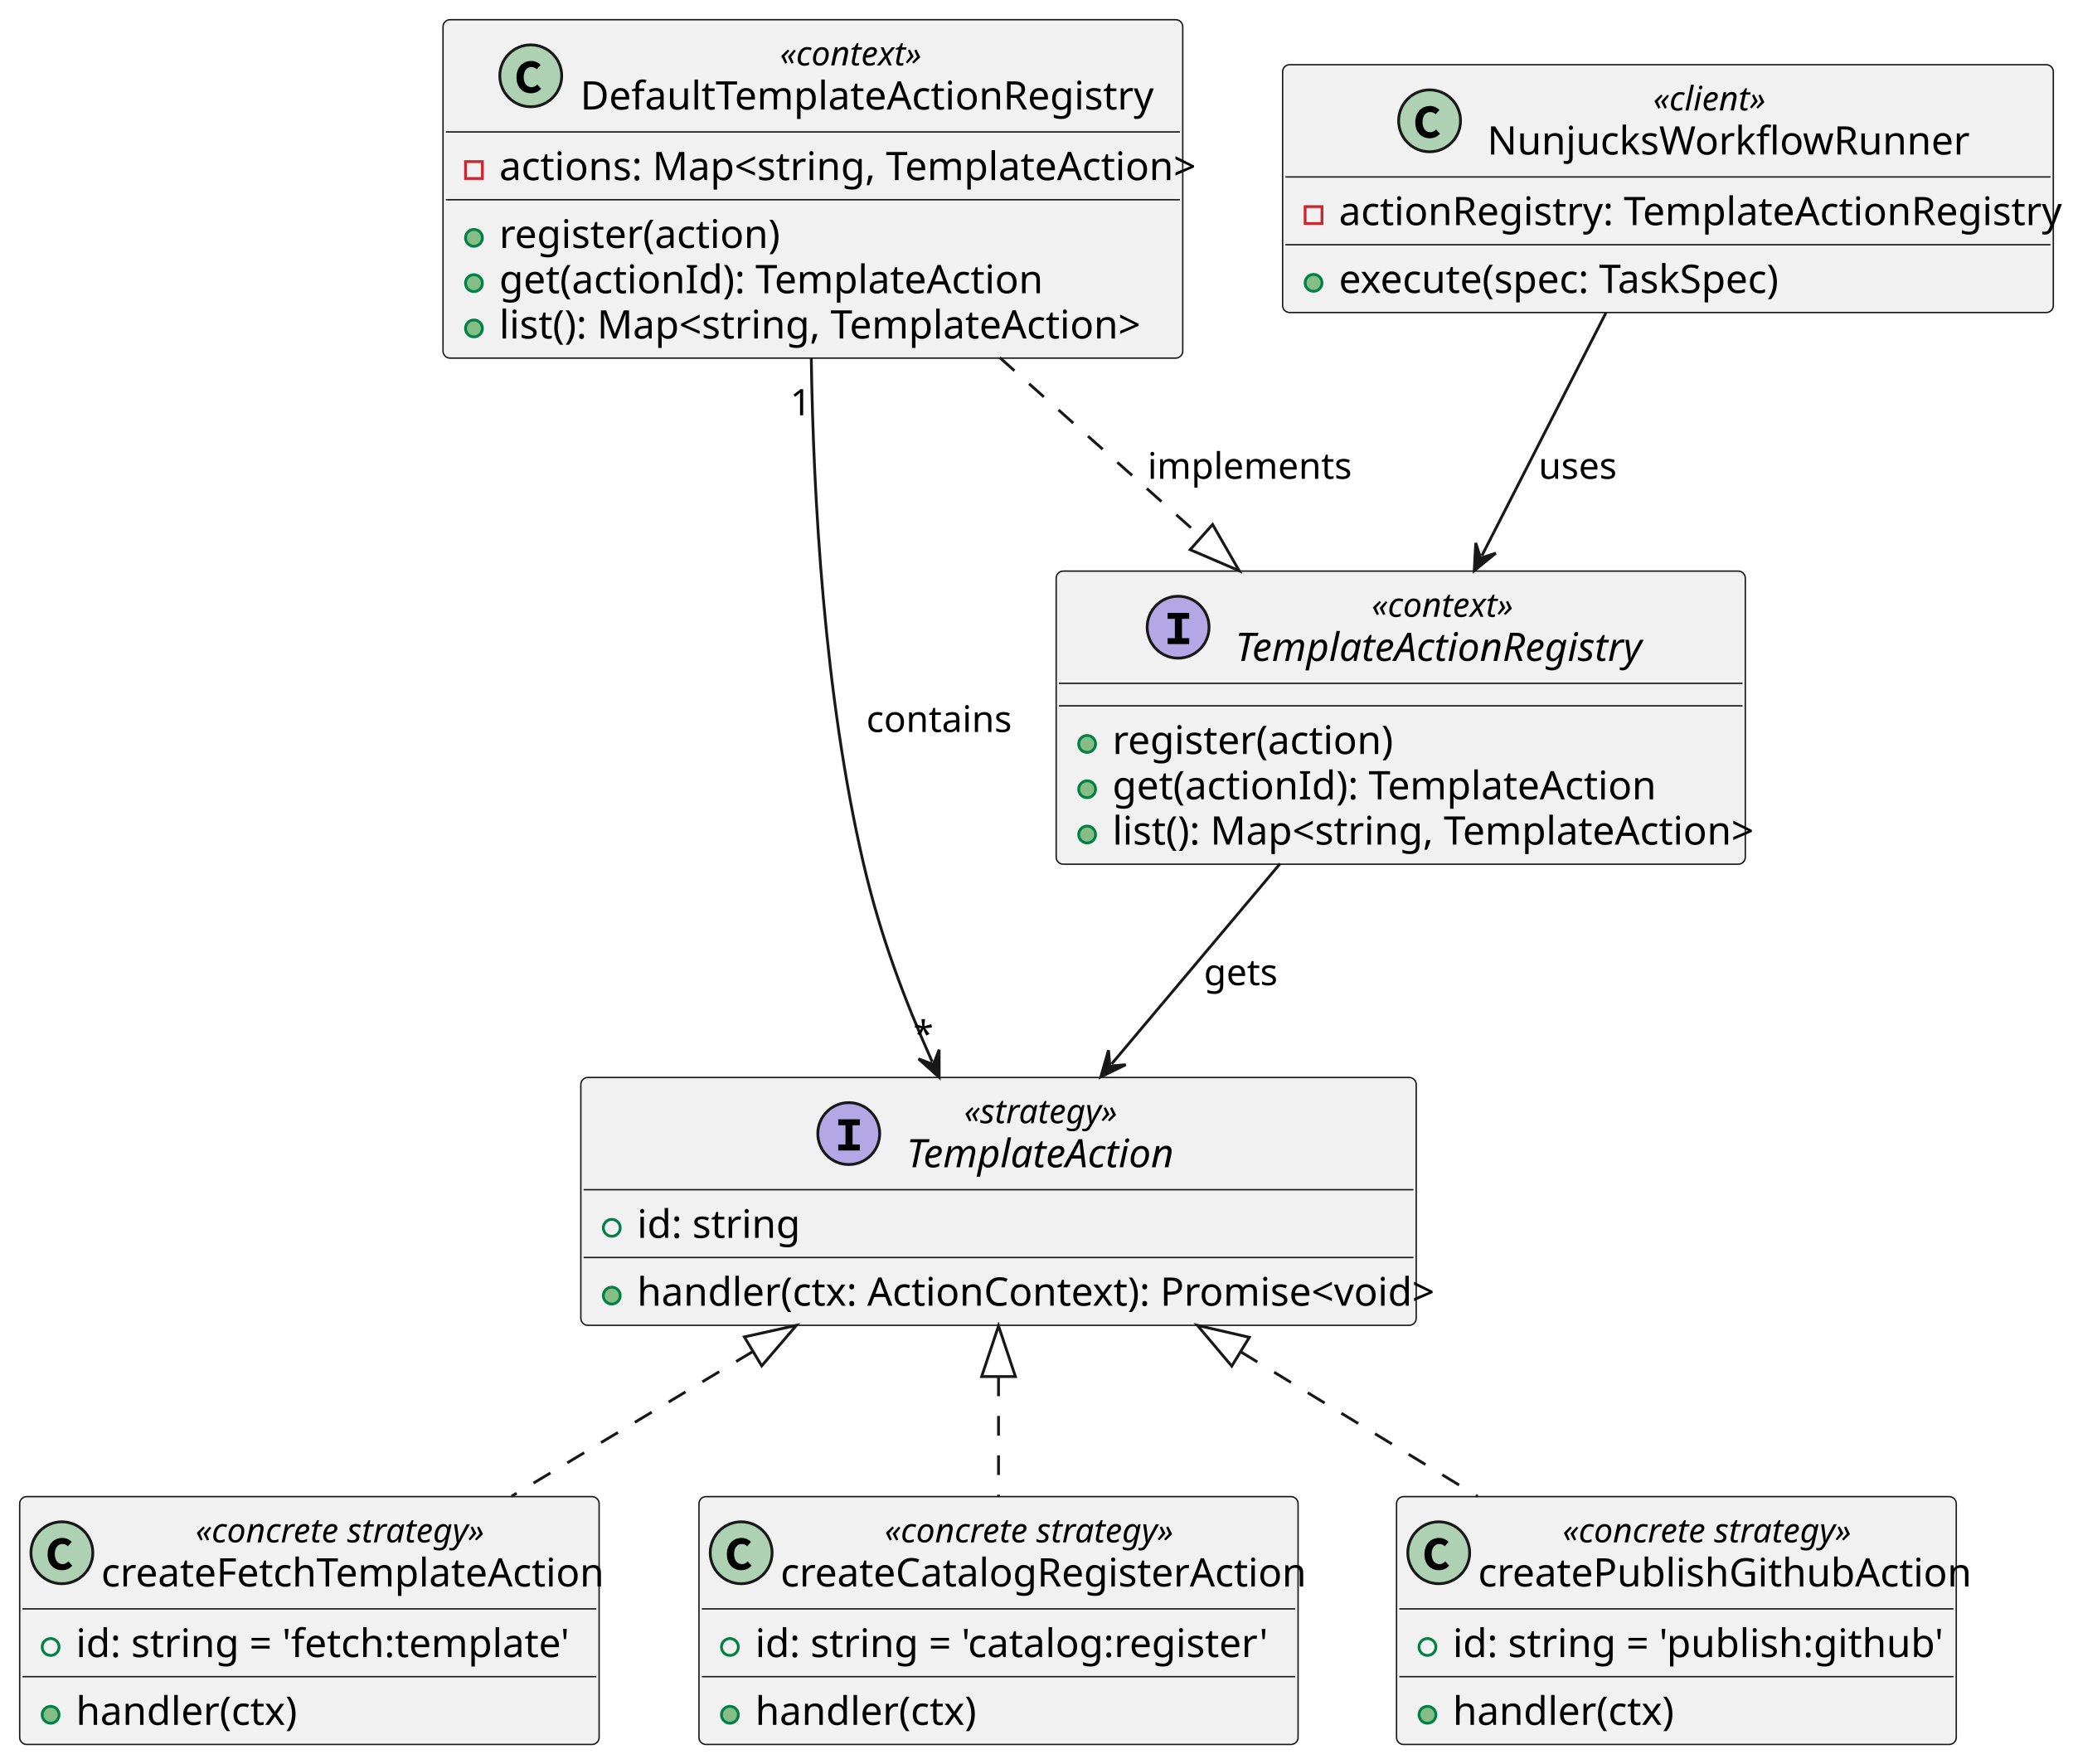
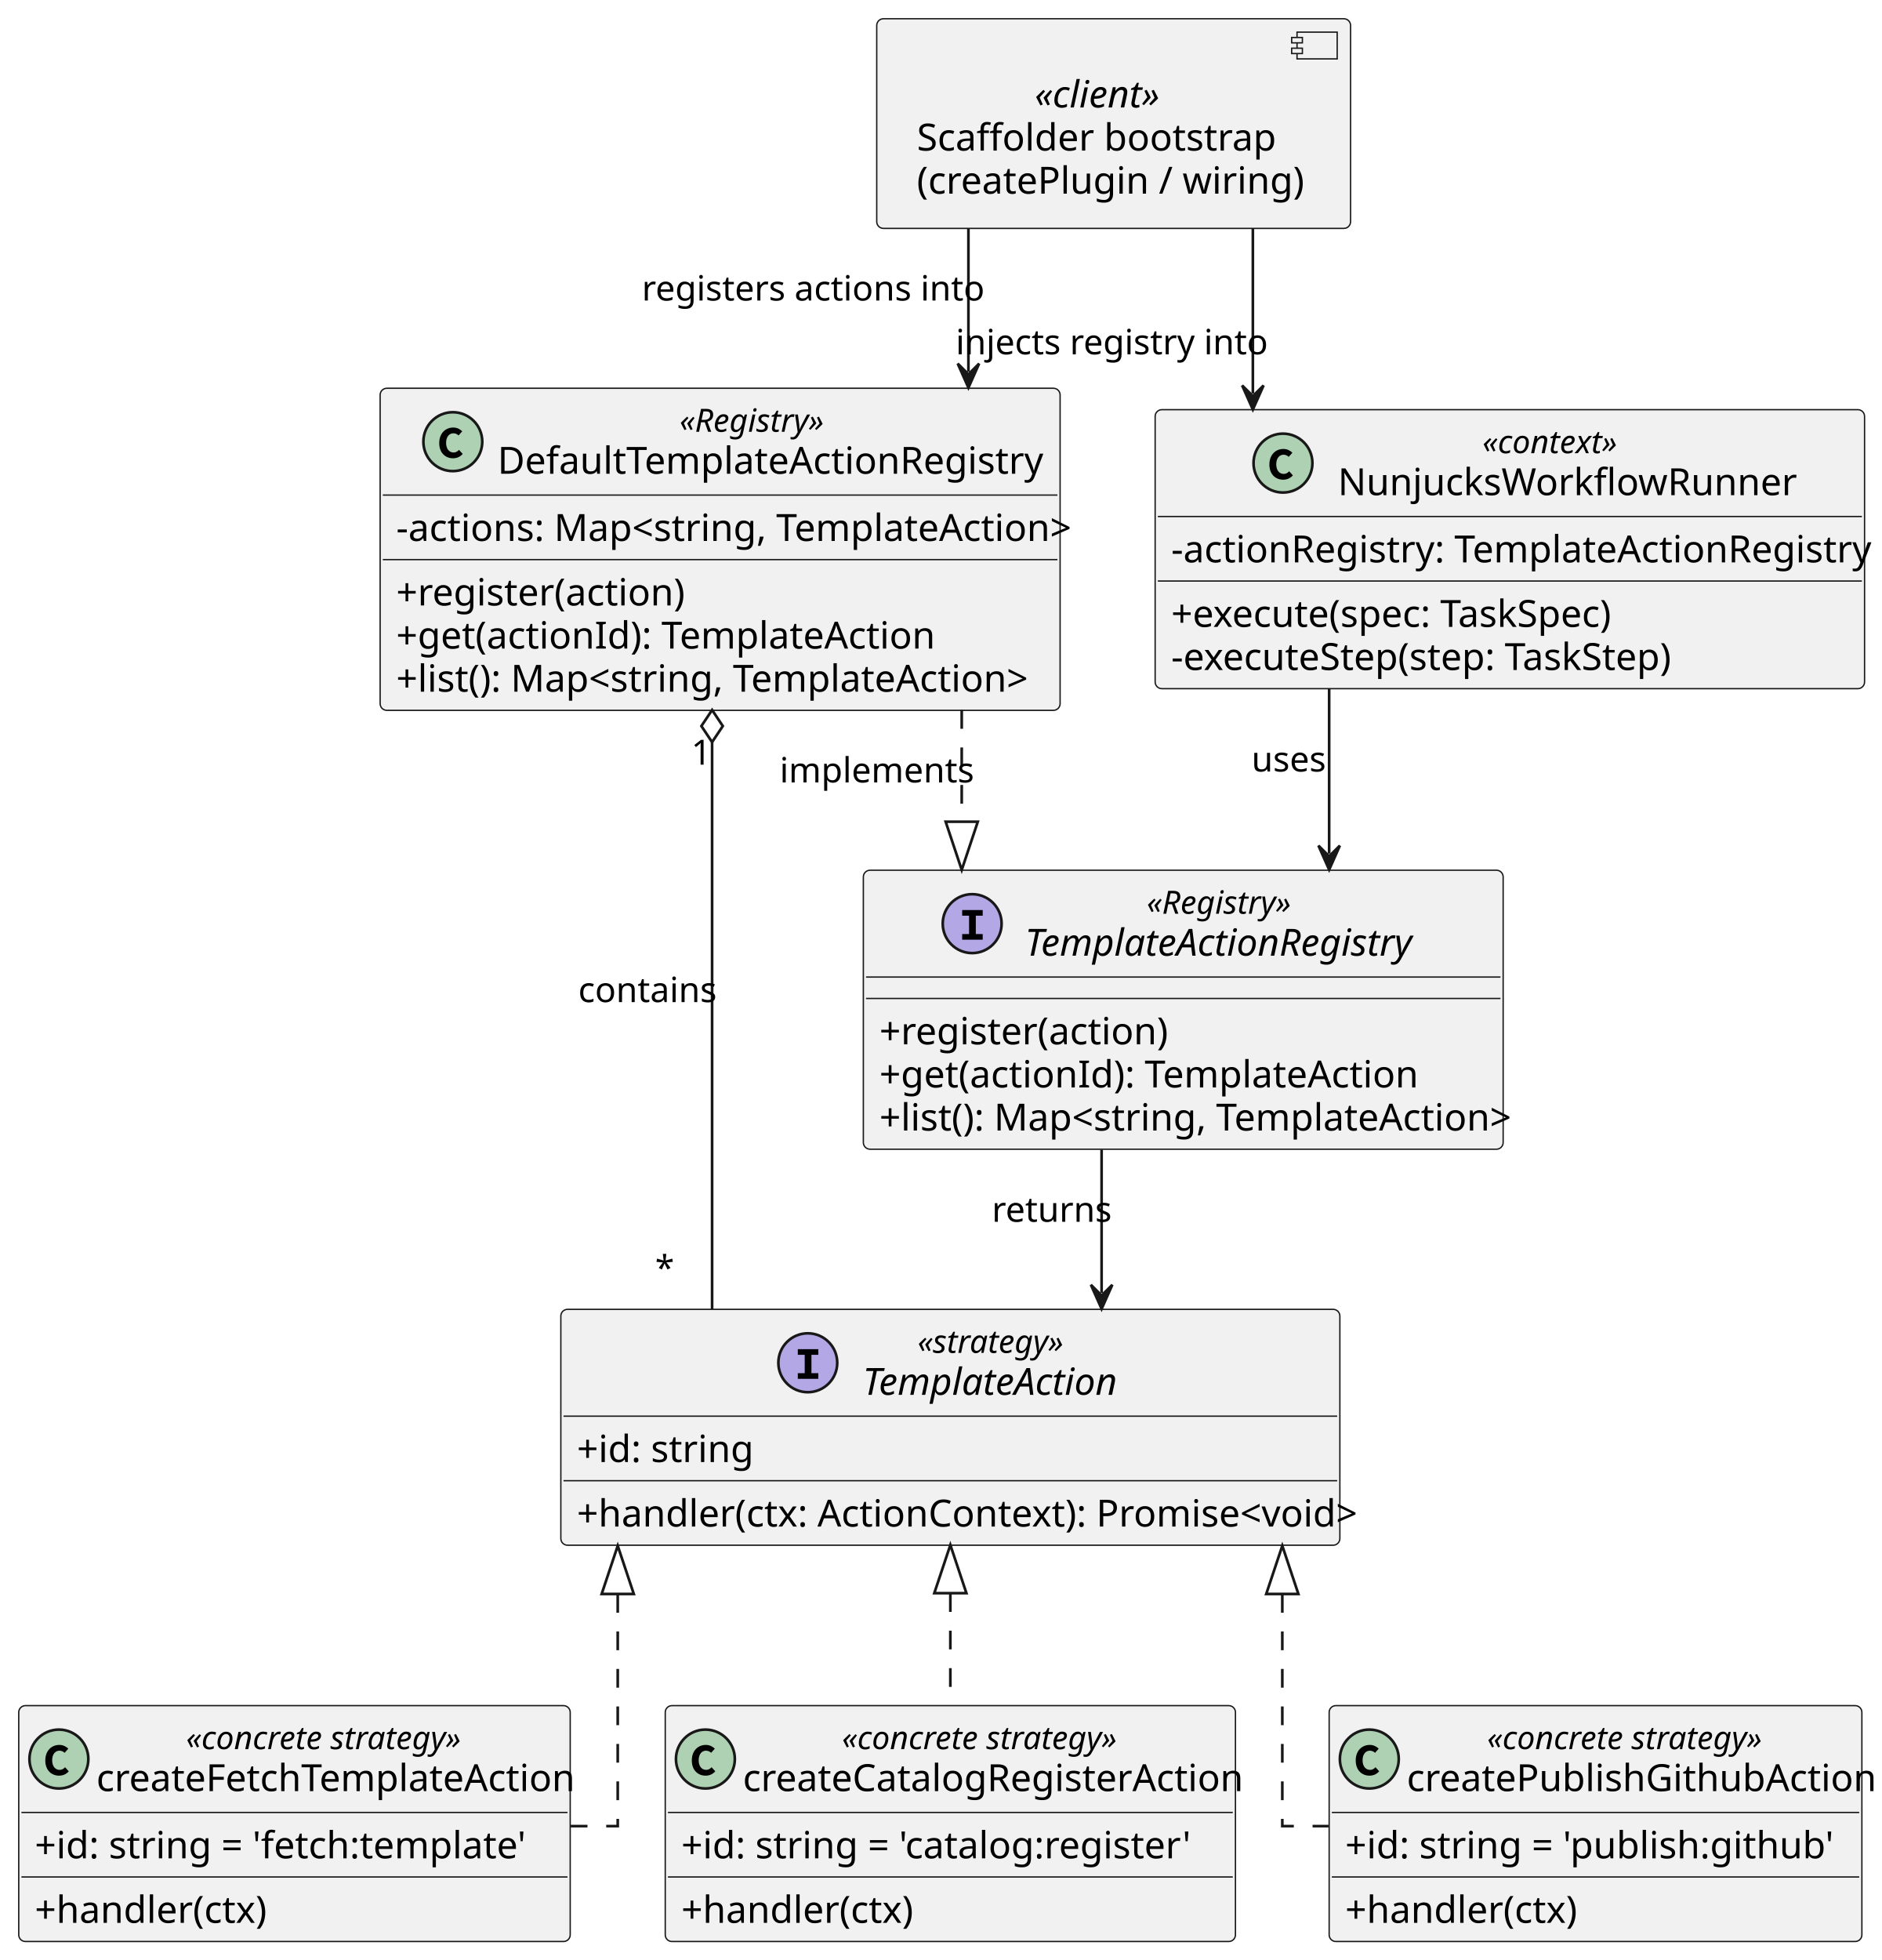
- <svg xmlns="http://www.w3.org/2000/svg" contentStyleType="text/css" height="627px" preserveAspectRatio="none" style="width:737px;height:627px;background:#FFFFFF;" version="1.1" viewBox="0 0 737 627" width="737px" zoomAndPan="magnify">
+ <svg xmlns="http://www.w3.org/2000/svg" contentStyleType="text/css" height="732px" preserveAspectRatio="none" style="width:703px;height:732px;background:#FFFFFF;" version="1.1" viewBox="0 0 703 732" width="703px" zoomAndPan="magnify">
  <defs />
  <g>
    <g id="elem_TemplateAction">
-       <rect codeLine="2" fill="#F1F1F1" height="88.095" id="TemplateAction" rx="2.5" ry="2.5" style="stroke:#181818;stroke-width:0.5;" width="297" x="206.5" y="383" />
-       <ellipse cx="301.75" cy="402.949" fill="#B4A7E5" rx="11" ry="11" style="stroke:#181818;stroke-width:1.0;" />
-       <path d="M298.016,408.949 L305.688,408.949 L305.688,406.839 L303.109,406.839 L303.109,399.98 L305.688,399.98 L305.688,397.871 L298.016,397.871 L298.016,399.98 L300.594,399.98 L300.594,406.839 L298.016,406.839 L298.016,408.949 Z " fill="#000000" />
-       <text fill="#000000" font-family="sans-serif" font-size="12" font-style="italic" lengthAdjust="spacing" textLength="57" x="342.75" y="399.256">«strategy»</text>
-       <text fill="#000000" font-family="sans-serif" font-size="14" font-style="italic" lengthAdjust="spacing" textLength="98" x="322.25" y="414.931">TemplateAction</text>
-       <line style="stroke:#181818;stroke-width:0.5;" x1="207.5" x2="502.5" y1="422.897" y2="422.897" />
-       <ellipse cx="217.5" cy="436.447" fill="none" rx="3" ry="3" style="stroke:#038048;stroke-width:1.0;" />
-       <text fill="#000000" font-family="sans-serif" font-size="14" lengthAdjust="spacing" textLength="54" x="226.5" y="440.029">id: string</text>
-       <line style="stroke:#181818;stroke-width:0.5;" x1="207.5" x2="502.5" y1="446.996" y2="446.996" />
-       <ellipse cx="217.5" cy="460.545" fill="#84BE84" rx="3" ry="3" style="stroke:#038048;stroke-width:1.0;" />
-       <text fill="#000000" font-family="sans-serif" font-size="14" lengthAdjust="spacing" textLength="271" x="226.5" y="464.128">handler(ctx: ActionContext): Promise&lt;void&gt;</text>
+       <rect codeLine="6" fill="#F1F1F1" height="88.095" id="TemplateAction" rx="2.5" ry="2.5" style="stroke:#181818;stroke-width:0.5;" width="291" x="209.5" y="489" />
+       <ellipse cx="301.75" cy="508.949" fill="#B4A7E5" rx="11" ry="11" style="stroke:#181818;stroke-width:1.0;" />
+       <path d="M298.016,514.949 L305.688,514.949 L305.688,512.839 L303.109,512.839 L303.109,505.98 L305.688,505.98 L305.688,503.871 L298.016,503.871 L298.016,505.98 L300.594,505.98 L300.594,512.839 L298.016,512.839 L298.016,514.949 Z " fill="#000000" />
+       <text fill="#000000" font-family="sans-serif" font-size="12" font-style="italic" lengthAdjust="spacing" textLength="57" x="342.75" y="505.256">«strategy»</text>
+       <text fill="#000000" font-family="sans-serif" font-size="14" font-style="italic" lengthAdjust="spacing" textLength="98" x="322.25" y="520.931">TemplateAction</text>
+       <line style="stroke:#181818;stroke-width:0.5;" x1="210.5" x2="499.5" y1="528.898" y2="528.898" />
+       <text fill="#000000" font-family="sans-serif" font-size="14" lengthAdjust="spacing" textLength="62" x="215.5" y="546.029">+id: string</text>
+       <line style="stroke:#181818;stroke-width:0.5;" x1="210.5" x2="499.5" y1="552.996" y2="552.996" />
+       <text fill="#000000" font-family="sans-serif" font-size="14" lengthAdjust="spacing" textLength="279" x="215.5" y="570.128">+handler(ctx: ActionContext): Promise&lt;void&gt;</text>
    </g>
    <g id="elem_createFetchTemplateAction">
-       <rect codeLine="7" fill="#F1F1F1" height="88.095" id="createFetchTemplateAction" rx="2.5" ry="2.5" style="stroke:#181818;stroke-width:0.5;" width="206" x="7" y="532" />
-       <ellipse cx="22" cy="551.949" fill="#ADD1B2" rx="11" ry="11" style="stroke:#181818;stroke-width:1.0;" />
-       <path d="M22.047,558.152 C23.547,558.152 24.781,557.589 25.688,556.527 L24.312,555.011 C23.766,555.605 23.109,555.996 22.312,555.996 C20.641,555.996 19.484,554.668 19.484,552.386 C19.484,550.168 20.641,548.824 22.203,548.824 C23.016,548.824 23.609,549.136 24.141,549.621 L25.516,548.074 C24.766,547.339 23.609,546.668 22.203,546.668 C19.25,546.668 16.922,548.808 16.922,552.48 C16.922,556.199 19.297,558.152 22.047,558.152 Z " fill="#000000" />
-       <text fill="#000000" font-family="sans-serif" font-size="12" font-style="italic" lengthAdjust="spacing" textLength="107" x="69.5" y="548.256">«concrete strategy»</text>
-       <text fill="#000000" font-family="sans-serif" font-size="14" lengthAdjust="spacing" textLength="174" x="36" y="563.931">createFetchTemplateAction</text>
-       <line style="stroke:#181818;stroke-width:0.5;" x1="8" x2="212" y1="571.898" y2="571.898" />
-       <ellipse cx="18" cy="585.447" fill="none" rx="3" ry="3" style="stroke:#038048;stroke-width:1.0;" />
-       <text fill="#000000" font-family="sans-serif" font-size="14" lengthAdjust="spacing" textLength="165" x="27" y="589.029">id: string = 'fetch:template'</text>
-       <line style="stroke:#181818;stroke-width:0.5;" x1="8" x2="212" y1="595.996" y2="595.996" />
-       <ellipse cx="18" cy="609.545" fill="#84BE84" rx="3" ry="3" style="stroke:#038048;stroke-width:1.0;" />
-       <text fill="#000000" font-family="sans-serif" font-size="14" lengthAdjust="spacing" textLength="75" x="27" y="613.128">handler(ctx)</text>
+       <rect codeLine="11" fill="#F1F1F1" height="88.095" id="createFetchTemplateAction" rx="2.5" ry="2.5" style="stroke:#181818;stroke-width:0.5;" width="206" x="7" y="637" />
+       <ellipse cx="22" cy="656.949" fill="#ADD1B2" rx="11" ry="11" style="stroke:#181818;stroke-width:1.0;" />
+       <path d="M22.047,663.152 C23.547,663.152 24.781,662.589 25.688,661.527 L24.312,660.011 C23.766,660.605 23.109,660.996 22.312,660.996 C20.641,660.996 19.484,659.668 19.484,657.386 C19.484,655.168 20.641,653.824 22.203,653.824 C23.016,653.824 23.609,654.136 24.141,654.621 L25.516,653.074 C24.766,652.339 23.609,651.668 22.203,651.668 C19.25,651.668 16.922,653.808 16.922,657.48 C16.922,661.199 19.297,663.152 22.047,663.152 Z " fill="#000000" />
+       <text fill="#000000" font-family="sans-serif" font-size="12" font-style="italic" lengthAdjust="spacing" textLength="107" x="69.5" y="653.256">«concrete strategy»</text>
+       <text fill="#000000" font-family="sans-serif" font-size="14" lengthAdjust="spacing" textLength="174" x="36" y="668.931">createFetchTemplateAction</text>
+       <line style="stroke:#181818;stroke-width:0.5;" x1="8" x2="212" y1="676.898" y2="676.898" />
+       <text fill="#000000" font-family="sans-serif" font-size="14" lengthAdjust="spacing" textLength="173" x="13" y="694.029">+id: string = 'fetch:template'</text>
+       <line style="stroke:#181818;stroke-width:0.5;" x1="8" x2="212" y1="700.996" y2="700.996" />
+       <text fill="#000000" font-family="sans-serif" font-size="14" lengthAdjust="spacing" textLength="83" x="13" y="718.128">+handler(ctx)</text>
    </g>
    <g id="elem_createCatalogRegisterAction">
-       <rect codeLine="12" fill="#F1F1F1" height="88.095" id="createCatalogRegisterAction" rx="2.5" ry="2.5" style="stroke:#181818;stroke-width:0.5;" width="213" x="248.5" y="532" />
-       <ellipse cx="263.5" cy="551.949" fill="#ADD1B2" rx="11" ry="11" style="stroke:#181818;stroke-width:1.0;" />
-       <path d="M263.547,558.152 C265.047,558.152 266.281,557.589 267.188,556.527 L265.812,555.011 C265.266,555.605 264.609,555.996 263.812,555.996 C262.141,555.996 260.984,554.668 260.984,552.386 C260.984,550.168 262.141,548.824 263.703,548.824 C264.516,548.824 265.109,549.136 265.641,549.621 L267.016,548.074 C266.266,547.339 265.109,546.668 263.703,546.668 C260.75,546.668 258.422,548.808 258.422,552.48 C258.422,556.199 260.797,558.152 263.547,558.152 Z " fill="#000000" />
-       <text fill="#000000" font-family="sans-serif" font-size="12" font-style="italic" lengthAdjust="spacing" textLength="107" x="314.5" y="548.256">«concrete strategy»</text>
-       <text fill="#000000" font-family="sans-serif" font-size="14" lengthAdjust="spacing" textLength="181" x="277.5" y="563.931">createCatalogRegisterAction</text>
-       <line style="stroke:#181818;stroke-width:0.5;" x1="249.5" x2="460.5" y1="571.898" y2="571.898" />
-       <ellipse cx="259.5" cy="585.447" fill="none" rx="3" ry="3" style="stroke:#038048;stroke-width:1.0;" />
-       <text fill="#000000" font-family="sans-serif" font-size="14" lengthAdjust="spacing" textLength="174" x="268.5" y="589.029">id: string = 'catalog:register'</text>
-       <line style="stroke:#181818;stroke-width:0.5;" x1="249.5" x2="460.5" y1="595.996" y2="595.996" />
-       <ellipse cx="259.5" cy="609.545" fill="#84BE84" rx="3" ry="3" style="stroke:#038048;stroke-width:1.0;" />
-       <text fill="#000000" font-family="sans-serif" font-size="14" lengthAdjust="spacing" textLength="75" x="268.5" y="613.128">handler(ctx)</text>
+       <rect codeLine="16" fill="#F1F1F1" height="88.095" id="createCatalogRegisterAction" rx="2.5" ry="2.5" style="stroke:#181818;stroke-width:0.5;" width="213" x="248.5" y="637" />
+       <ellipse cx="263.5" cy="656.949" fill="#ADD1B2" rx="11" ry="11" style="stroke:#181818;stroke-width:1.0;" />
+       <path d="M263.547,663.152 C265.047,663.152 266.281,662.589 267.188,661.527 L265.812,660.011 C265.266,660.605 264.609,660.996 263.812,660.996 C262.141,660.996 260.984,659.668 260.984,657.386 C260.984,655.168 262.141,653.824 263.703,653.824 C264.516,653.824 265.109,654.136 265.641,654.621 L267.016,653.074 C266.266,652.339 265.109,651.668 263.703,651.668 C260.75,651.668 258.422,653.808 258.422,657.48 C258.422,661.199 260.797,663.152 263.547,663.152 Z " fill="#000000" />
+       <text fill="#000000" font-family="sans-serif" font-size="12" font-style="italic" lengthAdjust="spacing" textLength="107" x="314.5" y="653.256">«concrete strategy»</text>
+       <text fill="#000000" font-family="sans-serif" font-size="14" lengthAdjust="spacing" textLength="181" x="277.5" y="668.931">createCatalogRegisterAction</text>
+       <line style="stroke:#181818;stroke-width:0.5;" x1="249.5" x2="460.5" y1="676.898" y2="676.898" />
+       <text fill="#000000" font-family="sans-serif" font-size="14" lengthAdjust="spacing" textLength="182" x="254.5" y="694.029">+id: string = 'catalog:register'</text>
+       <line style="stroke:#181818;stroke-width:0.5;" x1="249.5" x2="460.5" y1="700.996" y2="700.996" />
+       <text fill="#000000" font-family="sans-serif" font-size="14" lengthAdjust="spacing" textLength="83" x="254.5" y="718.128">+handler(ctx)</text>
    </g>
    <g id="elem_createPublishGithubAction">
-       <rect codeLine="17" fill="#F1F1F1" height="88.095" id="createPublishGithubAction" rx="2.5" ry="2.5" style="stroke:#181818;stroke-width:0.5;" width="199" x="496.5" y="532" />
-       <ellipse cx="511.5" cy="551.949" fill="#ADD1B2" rx="11" ry="11" style="stroke:#181818;stroke-width:1.0;" />
-       <path d="M511.547,558.152 C513.047,558.152 514.281,557.589 515.188,556.527 L513.812,555.011 C513.266,555.605 512.609,555.996 511.812,555.996 C510.141,555.996 508.984,554.668 508.984,552.386 C508.984,550.168 510.141,548.824 511.703,548.824 C512.516,548.824 513.109,549.136 513.641,549.621 L515.016,548.074 C514.266,547.339 513.109,546.668 511.703,546.668 C508.75,546.668 506.422,548.808 506.422,552.48 C506.422,556.199 508.797,558.152 511.547,558.152 Z " fill="#000000" />
-       <text fill="#000000" font-family="sans-serif" font-size="12" font-style="italic" lengthAdjust="spacing" textLength="107" x="555.5" y="548.256">«concrete strategy»</text>
-       <text fill="#000000" font-family="sans-serif" font-size="14" lengthAdjust="spacing" textLength="167" x="525.5" y="563.931">createPublishGithubAction</text>
-       <line style="stroke:#181818;stroke-width:0.5;" x1="497.5" x2="694.5" y1="571.898" y2="571.898" />
-       <ellipse cx="507.5" cy="585.447" fill="none" rx="3" ry="3" style="stroke:#038048;stroke-width:1.0;" />
-       <text fill="#000000" font-family="sans-serif" font-size="14" lengthAdjust="spacing" textLength="164" x="516.5" y="589.029">id: string = 'publish:github'</text>
-       <line style="stroke:#181818;stroke-width:0.5;" x1="497.5" x2="694.5" y1="595.996" y2="595.996" />
-       <ellipse cx="507.5" cy="609.545" fill="#84BE84" rx="3" ry="3" style="stroke:#038048;stroke-width:1.0;" />
-       <text fill="#000000" font-family="sans-serif" font-size="14" lengthAdjust="spacing" textLength="75" x="516.5" y="613.128">handler(ctx)</text>
+       <rect codeLine="21" fill="#F1F1F1" height="88.095" id="createPublishGithubAction" rx="2.5" ry="2.5" style="stroke:#181818;stroke-width:0.5;" width="199" x="496.5" y="637" />
+       <ellipse cx="511.5" cy="656.949" fill="#ADD1B2" rx="11" ry="11" style="stroke:#181818;stroke-width:1.0;" />
+       <path d="M511.547,663.152 C513.047,663.152 514.281,662.589 515.188,661.527 L513.812,660.011 C513.266,660.605 512.609,660.996 511.812,660.996 C510.141,660.996 508.984,659.668 508.984,657.386 C508.984,655.168 510.141,653.824 511.703,653.824 C512.516,653.824 513.109,654.136 513.641,654.621 L515.016,653.074 C514.266,652.339 513.109,651.668 511.703,651.668 C508.75,651.668 506.422,653.808 506.422,657.48 C506.422,661.199 508.797,663.152 511.547,663.152 Z " fill="#000000" />
+       <text fill="#000000" font-family="sans-serif" font-size="12" font-style="italic" lengthAdjust="spacing" textLength="107" x="555.5" y="653.256">«concrete strategy»</text>
+       <text fill="#000000" font-family="sans-serif" font-size="14" lengthAdjust="spacing" textLength="167" x="525.5" y="668.931">createPublishGithubAction</text>
+       <line style="stroke:#181818;stroke-width:0.5;" x1="497.5" x2="694.5" y1="676.898" y2="676.898" />
+       <text fill="#000000" font-family="sans-serif" font-size="14" lengthAdjust="spacing" textLength="172" x="502.5" y="694.029">+id: string = 'publish:github'</text>
+       <line style="stroke:#181818;stroke-width:0.5;" x1="497.5" x2="694.5" y1="700.996" y2="700.996" />
+       <text fill="#000000" font-family="sans-serif" font-size="14" lengthAdjust="spacing" textLength="83" x="502.5" y="718.128">+handler(ctx)</text>
    </g>
    <g id="elem_TemplateActionRegistry">
-       <rect codeLine="22" fill="#F1F1F1" height="104.193" id="TemplateActionRegistry" rx="2.5" ry="2.5" style="stroke:#181818;stroke-width:0.5;" width="245" x="375.5" y="203" />
-       <ellipse cx="418.85" cy="222.949" fill="#B4A7E5" rx="11" ry="11" style="stroke:#181818;stroke-width:1.0;" />
-       <path d="M415.116,228.949 L422.788,228.949 L422.788,226.839 L420.209,226.839 L420.209,219.98 L422.788,219.98 L422.788,217.871 L415.116,217.871 L415.116,219.98 L417.694,219.98 L417.694,226.839 L415.116,226.839 L415.116,228.949 Z " fill="#000000" />
-       <text fill="#000000" font-family="sans-serif" font-size="12" font-style="italic" lengthAdjust="spacing" textLength="53" x="487.65" y="219.256">«context»</text>
-       <text fill="#000000" font-family="sans-serif" font-size="14" font-style="italic" lengthAdjust="spacing" textLength="150" x="439.15" y="234.931">TemplateActionRegistry</text>
-       <line style="stroke:#181818;stroke-width:0.5;" x1="376.5" x2="619.5" y1="242.898" y2="242.898" />
-       <line style="stroke:#181818;stroke-width:0.5;" x1="376.5" x2="619.5" y1="250.898" y2="250.898" />
-       <ellipse cx="386.5" cy="264.447" fill="#84BE84" rx="3" ry="3" style="stroke:#038048;stroke-width:1.0;" />
-       <text fill="#000000" font-family="sans-serif" font-size="14" lengthAdjust="spacing" textLength="96" x="395.5" y="268.029">register(action)</text>
-       <ellipse cx="386.5" cy="280.545" fill="#84BE84" rx="3" ry="3" style="stroke:#038048;stroke-width:1.0;" />
-       <text fill="#000000" font-family="sans-serif" font-size="14" lengthAdjust="spacing" textLength="185" x="395.5" y="284.128">get(actionId): TemplateAction</text>
-       <ellipse cx="386.5" cy="296.644" fill="#84BE84" rx="3" ry="3" style="stroke:#038048;stroke-width:1.0;" />
-       <text fill="#000000" font-family="sans-serif" font-size="14" lengthAdjust="spacing" textLength="219" x="395.5" y="300.227">list(): Map&lt;string, TemplateAction&gt;</text>
+       <rect codeLine="26" fill="#F1F1F1" height="104.193" id="TemplateActionRegistry" rx="2.5" ry="2.5" style="stroke:#181818;stroke-width:0.5;" width="239" x="322.5" y="325" />
+       <ellipse cx="363.15" cy="344.949" fill="#B4A7E5" rx="11" ry="11" style="stroke:#181818;stroke-width:1.0;" />
+       <path d="M359.416,350.949 L367.087,350.949 L367.087,348.839 L364.509,348.839 L364.509,341.98 L367.087,341.98 L367.087,339.871 L359.416,339.871 L359.416,341.98 L361.994,341.98 L361.994,348.839 L359.416,348.839 L359.416,350.949 Z " fill="#000000" />
+       <text fill="#000000" font-family="sans-serif" font-size="12" font-style="italic" lengthAdjust="spacing" textLength="59" x="428.35" y="341.256">«Registry»</text>
+       <text fill="#000000" font-family="sans-serif" font-size="14" font-style="italic" lengthAdjust="spacing" textLength="150" x="382.85" y="356.931">TemplateActionRegistry</text>
+       <line style="stroke:#181818;stroke-width:0.5;" x1="323.5" x2="560.5" y1="364.897" y2="364.897" />
+       <line style="stroke:#181818;stroke-width:0.5;" x1="323.5" x2="560.5" y1="372.897" y2="372.897" />
+       <text fill="#000000" font-family="sans-serif" font-size="14" lengthAdjust="spacing" textLength="104" x="328.5" y="390.029">+register(action)</text>
+       <text fill="#000000" font-family="sans-serif" font-size="14" lengthAdjust="spacing" textLength="193" x="328.5" y="406.128">+get(actionId): TemplateAction</text>
+       <text fill="#000000" font-family="sans-serif" font-size="14" lengthAdjust="spacing" textLength="227" x="328.5" y="422.227">+list(): Map&lt;string, TemplateAction&gt;</text>
    </g>
    <g id="elem_DefaultTemplateActionRegistry">
-       <rect codeLine="28" fill="#F1F1F1" height="120.292" id="DefaultTemplateActionRegistry" rx="2.5" ry="2.5" style="stroke:#181818;stroke-width:0.5;" width="263" x="157.5" y="7" />
-       <ellipse cx="188.7" cy="26.949" fill="#ADD1B2" rx="11" ry="11" style="stroke:#181818;stroke-width:1.0;" />
-       <path d="M188.747,33.152 C190.247,33.152 191.481,32.589 192.387,31.527 L191.012,30.011 C190.466,30.605 189.809,30.996 189.012,30.996 C187.341,30.996 186.184,29.668 186.184,27.386 C186.184,25.168 187.341,23.824 188.903,23.824 C189.716,23.824 190.309,24.136 190.841,24.621 L192.216,23.074 C191.466,22.339 190.309,21.668 188.903,21.668 C185.95,21.668 183.622,23.808 183.622,27.48 C183.622,31.199 185.997,33.152 188.747,33.152 Z " fill="#000000" />
-       <text fill="#000000" font-family="sans-serif" font-size="12" font-style="italic" lengthAdjust="spacing" textLength="53" x="277.3" y="23.256">«context»</text>
-       <text fill="#000000" font-family="sans-serif" font-size="14" lengthAdjust="spacing" textLength="195" x="206.3" y="38.931">DefaultTemplateActionRegistry</text>
-       <line style="stroke:#181818;stroke-width:0.5;" x1="158.5" x2="419.5" y1="46.898" y2="46.898" />
-       <rect fill="none" height="6" style="stroke:#C82930;stroke-width:1.0;" width="6" x="165.5" y="57.447" />
-       <text fill="#000000" font-family="sans-serif" font-size="14" lengthAdjust="spacing" textLength="237" x="177.5" y="64.029">actions: Map&lt;string, TemplateAction&gt;</text>
-       <line style="stroke:#181818;stroke-width:0.5;" x1="158.5" x2="419.5" y1="70.996" y2="70.996" />
-       <ellipse cx="168.5" cy="84.545" fill="#84BE84" rx="3" ry="3" style="stroke:#038048;stroke-width:1.0;" />
-       <text fill="#000000" font-family="sans-serif" font-size="14" lengthAdjust="spacing" textLength="96" x="177.5" y="88.128">register(action)</text>
-       <ellipse cx="168.5" cy="100.644" fill="#84BE84" rx="3" ry="3" style="stroke:#038048;stroke-width:1.0;" />
-       <text fill="#000000" font-family="sans-serif" font-size="14" lengthAdjust="spacing" textLength="185" x="177.5" y="104.227">get(actionId): TemplateAction</text>
-       <ellipse cx="168.5" cy="116.743" fill="#84BE84" rx="3" ry="3" style="stroke:#038048;stroke-width:1.0;" />
-       <text fill="#000000" font-family="sans-serif" font-size="14" lengthAdjust="spacing" textLength="219" x="177.5" y="120.325">list(): Map&lt;string, TemplateAction&gt;</text>
+       <rect codeLine="32" fill="#F1F1F1" height="120.292" id="DefaultTemplateActionRegistry" rx="2.5" ry="2.5" style="stroke:#181818;stroke-width:0.5;" width="254" x="142" y="145" />
+       <ellipse cx="169.15" cy="164.949" fill="#ADD1B2" rx="11" ry="11" style="stroke:#181818;stroke-width:1.0;" />
+       <path d="M169.197,171.152 C170.697,171.152 171.931,170.589 172.838,169.527 L171.463,168.011 C170.916,168.605 170.259,168.996 169.463,168.996 C167.791,168.996 166.634,167.667 166.634,165.386 C166.634,163.167 167.791,161.824 169.353,161.824 C170.166,161.824 170.759,162.136 171.291,162.621 L172.666,161.074 C171.916,160.339 170.759,159.667 169.353,159.667 C166.4,159.667 164.072,161.808 164.072,165.48 C164.072,169.199 166.447,171.152 169.197,171.152 Z " fill="#000000" />
+       <text fill="#000000" font-family="sans-serif" font-size="12" font-style="italic" lengthAdjust="spacing" textLength="59" x="253.85" y="161.256">«Registry»</text>
+       <text fill="#000000" font-family="sans-serif" font-size="14" lengthAdjust="spacing" textLength="195" x="185.85" y="176.931">DefaultTemplateActionRegistry</text>
+       <line style="stroke:#181818;stroke-width:0.5;" x1="143" x2="395" y1="184.898" y2="184.898" />
+       <text fill="#000000" font-family="sans-serif" font-size="14" lengthAdjust="spacing" textLength="242" x="148" y="202.029">-actions: Map&lt;string, TemplateAction&gt;</text>
+       <line style="stroke:#181818;stroke-width:0.5;" x1="143" x2="395" y1="208.996" y2="208.996" />
+       <text fill="#000000" font-family="sans-serif" font-size="14" lengthAdjust="spacing" textLength="104" x="148" y="226.128">+register(action)</text>
+       <text fill="#000000" font-family="sans-serif" font-size="14" lengthAdjust="spacing" textLength="193" x="148" y="242.227">+get(actionId): TemplateAction</text>
+       <text fill="#000000" font-family="sans-serif" font-size="14" lengthAdjust="spacing" textLength="227" x="148" y="258.325">+list(): Map&lt;string, TemplateAction&gt;</text>
    </g>
    <g id="elem_NunjucksWorkflowRunner">
-       <rect codeLine="35" fill="#F1F1F1" height="88.095" id="NunjucksWorkflowRunner" rx="2.5" ry="2.5" style="stroke:#181818;stroke-width:0.5;" width="274" x="456" y="23" />
-       <ellipse cx="508.25" cy="42.949" fill="#ADD1B2" rx="11" ry="11" style="stroke:#181818;stroke-width:1.0;" />
-       <path d="M508.297,49.152 C509.797,49.152 511.031,48.589 511.938,47.527 L510.562,46.011 C510.016,46.605 509.359,46.996 508.562,46.996 C506.891,46.996 505.734,45.667 505.734,43.386 C505.734,41.167 506.891,39.824 508.453,39.824 C509.266,39.824 509.859,40.136 510.391,40.621 L511.766,39.074 C511.016,38.339 509.859,37.667 508.453,37.667 C505.5,37.667 503.172,39.808 503.172,43.48 C503.172,47.199 505.547,49.152 508.297,49.152 Z " fill="#000000" />
-       <text fill="#000000" font-family="sans-serif" font-size="12" font-style="italic" lengthAdjust="spacing" textLength="43" x="587.75" y="39.256">«client»</text>
-       <text fill="#000000" font-family="sans-serif" font-size="14" lengthAdjust="spacing" textLength="161" x="528.75" y="54.931">NunjucksWorkflowRunner</text>
-       <line style="stroke:#181818;stroke-width:0.5;" x1="457" x2="729" y1="62.898" y2="62.898" />
-       <rect fill="none" height="6" style="stroke:#C82930;stroke-width:1.0;" width="6" x="464" y="73.447" />
-       <text fill="#000000" font-family="sans-serif" font-size="14" lengthAdjust="spacing" textLength="248" x="476" y="80.029">actionRegistry: TemplateActionRegistry</text>
-       <line style="stroke:#181818;stroke-width:0.5;" x1="457" x2="729" y1="86.996" y2="86.996" />
-       <ellipse cx="467" cy="100.545" fill="#84BE84" rx="3" ry="3" style="stroke:#038048;stroke-width:1.0;" />
-       <text fill="#000000" font-family="sans-serif" font-size="14" lengthAdjust="spacing" textLength="160" x="476" y="104.128">execute(spec: TaskSpec)</text>
+       <rect codeLine="39" fill="#F1F1F1" height="104.193" id="NunjucksWorkflowRunner" rx="2.5" ry="2.5" style="stroke:#181818;stroke-width:0.5;" width="265" x="431.5" y="153" />
+       <ellipse cx="479.25" cy="172.949" fill="#ADD1B2" rx="11" ry="11" style="stroke:#181818;stroke-width:1.0;" />
+       <path d="M479.297,179.152 C480.797,179.152 482.031,178.589 482.938,177.527 L481.562,176.011 C481.016,176.605 480.359,176.996 479.562,176.996 C477.891,176.996 476.734,175.667 476.734,173.386 C476.734,171.167 477.891,169.824 479.453,169.824 C480.266,169.824 480.859,170.136 481.391,170.621 L482.766,169.074 C482.016,168.339 480.859,167.667 479.453,167.667 C476.5,167.667 474.172,169.808 474.172,173.48 C474.172,177.199 476.547,179.152 479.297,179.152 Z " fill="#000000" />
+       <text fill="#000000" font-family="sans-serif" font-size="12" font-style="italic" lengthAdjust="spacing" textLength="53" x="553.75" y="169.256">«context»</text>
+       <text fill="#000000" font-family="sans-serif" font-size="14" lengthAdjust="spacing" textLength="161" x="499.75" y="184.931">NunjucksWorkflowRunner</text>
+       <line style="stroke:#181818;stroke-width:0.5;" x1="432.5" x2="695.5" y1="192.898" y2="192.898" />
+       <text fill="#000000" font-family="sans-serif" font-size="14" lengthAdjust="spacing" textLength="253" x="437.5" y="210.029">-actionRegistry: TemplateActionRegistry</text>
+       <line style="stroke:#181818;stroke-width:0.5;" x1="432.5" x2="695.5" y1="216.996" y2="216.996" />
+       <text fill="#000000" font-family="sans-serif" font-size="14" lengthAdjust="spacing" textLength="168" x="437.5" y="234.128">+execute(spec: TaskSpec)</text>
+       <text fill="#000000" font-family="sans-serif" font-size="14" lengthAdjust="spacing" textLength="188" x="437.5" y="250.227">-executeStep(step: TaskStep)</text>
+     </g>
+     <g id="elem_Client">
+       <rect fill="#F1F1F1" height="78.296" rx="2.5" ry="2.5" style="stroke:#181818;stroke-width:0.5;" width="177" x="327.5" y="7" />
+       <rect fill="#F1F1F1" height="10" style="stroke:#181818;stroke-width:0.5;" width="15" x="484.5" y="12" />
+       <rect fill="#F1F1F1" height="2" style="stroke:#181818;stroke-width:0.5;" width="4" x="482.5" y="14" />
+       <rect fill="#F1F1F1" height="2" style="stroke:#181818;stroke-width:0.5;" width="4" x="482.5" y="18" />
+       <text fill="#000000" font-family="sans-serif" font-size="14" font-style="italic" lengthAdjust="spacing" textLength="49" x="386.5" y="40.132">«client»</text>
+       <text fill="#000000" font-family="sans-serif" font-size="14" lengthAdjust="spacing" textLength="128" x="342.5" y="56.23">Scaffolder bootstrap</text>
+       <text fill="#000000" font-family="sans-serif" font-size="14" lengthAdjust="spacing" textLength="137" x="342.5" y="72.329">(createPlugin / wiring)</text>
    </g>
    <g id="link_TemplateAction_createFetchTemplateAction">
-       <path codeLine="40" d="M267.716,480.372 C235.806,499.522 213.76,512.74 181.85,531.89 " fill="none" id="TemplateAction-backto-createFetchTemplateAction" style="stroke:#181818;stroke-width:1.0;stroke-dasharray:7.0,7.0;" />
-       <polygon fill="none" points="283.15,471.11,264.628,475.228,270.803,485.517,283.15,471.11" style="stroke:#181818;stroke-width:1.0;" />
+       <path codeLine="47" d="M230.75,595.3 C230.75,639.22 230.75,682 230.75,682 C230.75,682 223.78,682 213.19,682 " fill="none" id="TemplateAction-backto-createFetchTemplateAction" style="stroke:#181818;stroke-width:1.0;stroke-dasharray:7.0,7.0;" />
+       <polygon fill="none" points="230.75,577.3,224.75,595.3,236.75,595.3,230.75,577.3" style="stroke:#181818;stroke-width:1.0;" />
    </g>
    <g id="link_TemplateAction_createCatalogRegisterAction">
-       <path codeLine="41" d="M355,489.31 C355,508.45 355,512.9 355,532 " fill="none" id="TemplateAction-backto-createCatalogRegisterAction" style="stroke:#181818;stroke-width:1.0;stroke-dasharray:7.0,7.0;" />
-       <polygon fill="none" points="355,471.31,349,489.31,361,489.31,355,471.31" style="stroke:#181818;stroke-width:1.0;" />
+       <path codeLine="48" d="M355,595 C355,613.92 355,617.98 355,636.91 " fill="none" id="TemplateAction-backto-createCatalogRegisterAction" style="stroke:#181818;stroke-width:1.0;stroke-dasharray:7.0,7.0;" />
+       <polygon fill="none" points="355,577,349,595,361,595,355,577" style="stroke:#181818;stroke-width:1.0;" />
    </g>
    <g id="link_TemplateAction_createPublishGithubAction">
-       <path codeLine="42" d="M441.046,480.484 C472.436,499.634 493.93,512.74 525.32,531.89 " fill="none" id="TemplateAction-backto-createPublishGithubAction" style="stroke:#181818;stroke-width:1.0;stroke-dasharray:7.0,7.0;" />
-       <polygon fill="none" points="425.68,471.11,437.921,485.606,444.171,475.362,425.68,471.11" style="stroke:#181818;stroke-width:1.0;" />
+       <path codeLine="49" d="M479,595.3 C479,639.22 479,682 479,682 C479,682 485.86,682 496.26,682 " fill="none" id="TemplateAction-backto-createPublishGithubAction" style="stroke:#181818;stroke-width:1.0;stroke-dasharray:7.0,7.0;" />
+       <polygon fill="none" points="479,577.3,473,595.3,485,595.3,479,577.3" style="stroke:#181818;stroke-width:1.0;" />
+     </g>
+     <g id="link_Client_DefaultTemplateActionRegistry">
+       <path codeLine="51" d="M361.75,85.3 C361.75,103.24 361.75,118.87 361.75,138.79 " fill="none" id="Client-to-DefaultTemplateActionRegistry" style="stroke:#181818;stroke-width:1.0;" />
+       <polygon fill="#181818" points="361.75,144.79,365.75,135.79,361.75,139.79,357.75,135.79,361.75,144.79" style="stroke:#181818;stroke-width:1.0;" />
+       <text fill="#000000" font-family="sans-serif" font-size="13" lengthAdjust="spacing" textLength="121" x="239.75" y="112.244">registers actions into</text>
+     </g>
+     <g id="link_Client_NunjucksWorkflowRunner">
+       <path codeLine="52" d="M468,85.3 C468,105.72 468,124.93 468,146.95 " fill="none" id="Client-to-NunjucksWorkflowRunner" style="stroke:#181818;stroke-width:1.0;" />
+       <polygon fill="#181818" points="468,152.95,472,143.95,468,147.95,464,143.95,468,152.95" style="stroke:#181818;stroke-width:1.0;" />
+       <text fill="#000000" font-family="sans-serif" font-size="13" lengthAdjust="spacing" textLength="110" x="357" y="132.324">injects registry into</text>
    </g>
    <g id="link_DefaultTemplateActionRegistry_TemplateAction">
-       <path codeLine="44" d="M288.43,127.2 C289.15,176.04 292.96,246.83 307,307 C313.08,333.03 321.553,355.332 331.453,377.492 " fill="none" id="DefaultTemplateActionRegistry-to-TemplateAction" style="stroke:#181818;stroke-width:1.0;" />
-       <polygon fill="#181818" points="333.9,382.97,333.881,373.121,331.861,378.405,326.577,376.384,333.9,382.97" style="stroke:#181818;stroke-width:1.0;" />
-       <text fill="#000000" font-family="sans-serif" font-size="13" lengthAdjust="spacing" textLength="49" x="308" y="260.194">contains</text>
-       <text fill="#000000" font-family="sans-serif" font-size="13" lengthAdjust="spacing" textLength="7" x="280.934" y="147.624">1</text>
-       <text fill="#000000" font-family="sans-serif" font-size="13" lengthAdjust="spacing" textLength="5" x="324.696" y="372.15">*</text>
+       <path codeLine="54" d="M266,277.16 C266,341.89 266,431.28 266,488.97 " fill="none" id="DefaultTemplateActionRegistry-backto-TemplateAction" style="stroke:#181818;stroke-width:1.0;" />
+       <polygon fill="none" points="266,265.16,262,271.16,266,277.16,270,271.16,266,265.16" style="stroke:#181818;stroke-width:1.0;" />
+       <text fill="#000000" font-family="sans-serif" font-size="13" lengthAdjust="spacing" textLength="49" x="216" y="374.254">contains</text>
+       <text fill="#000000" font-family="sans-serif" font-size="13" lengthAdjust="spacing" textLength="7" x="258.208" y="285.579">1</text>
+       <text fill="#000000" font-family="sans-serif" font-size="13" lengthAdjust="spacing" textLength="5" x="244.702" y="478.15">*</text>
    </g>
    <g id="link_TemplateActionRegistry_TemplateAction">
-       <path codeLine="45" d="M455.1,307.01 C434.77,331.16 414.633,355.119 395.223,378.189 " fill="none" id="TemplateActionRegistry-to-TemplateAction" style="stroke:#181818;stroke-width:1.0;" />
-       <polygon fill="#181818" points="391.36,382.78,400.215,378.468,394.579,378.954,394.093,373.318,391.36,382.78" style="stroke:#181818;stroke-width:1.0;" />
-       <text fill="#000000" font-family="sans-serif" font-size="13" lengthAdjust="spacing" textLength="25" x="428" y="350.194">gets</text>
+       <path codeLine="55" d="M411.5,429.38 C411.5,448.68 411.5,464.33 411.5,482.83 " fill="none" id="TemplateActionRegistry-to-TemplateAction" style="stroke:#181818;stroke-width:1.0;" />
+       <polygon fill="#181818" points="411.5,488.83,415.5,479.83,411.5,483.83,407.5,479.83,411.5,488.83" style="stroke:#181818;stroke-width:1.0;" />
+       <text fill="#000000" font-family="sans-serif" font-size="13" lengthAdjust="spacing" textLength="40" x="370.5" y="456.294">returns</text>
    </g>
    <g id="link_NunjucksWorkflowRunner_TemplateActionRegistry">
-       <path codeLine="46" d="M570.97,111.14 C556.99,138.51 541.57,168.707 526.86,197.497 " fill="none" id="NunjucksWorkflowRunner-to-TemplateActionRegistry" style="stroke:#181818;stroke-width:1.0;" />
-       <polygon fill="#181818" points="524.13,202.84,531.787,196.645,526.405,198.387,524.663,193.006,524.13,202.84" style="stroke:#181818;stroke-width:1.0;" />
-       <text fill="#000000" font-family="sans-serif" font-size="13" lengthAdjust="spacing" textLength="28" x="547" y="170.194">uses</text>
+       <path codeLine="56" d="M496.5,257.07 C496.5,278.53 496.5,297.34 496.5,318.81 " fill="none" id="NunjucksWorkflowRunner-to-TemplateActionRegistry" style="stroke:#181818;stroke-width:1.0;" />
+       <polygon fill="#181818" points="496.5,324.81,500.5,315.81,496.5,319.81,492.5,315.81,496.5,324.81" style="stroke:#181818;stroke-width:1.0;" />
+       <text fill="#000000" font-family="sans-serif" font-size="13" lengthAdjust="spacing" textLength="28" x="467.5" y="288.134">uses</text>
    </g>
    <g id="link_DefaultTemplateActionRegistry_TemplateActionRegistry">
-       <path codeLine="47" d="M355.42,127.11 C382.79,151.47 400.754,167.453 427.114,190.913 " fill="none" id="DefaultTemplateActionRegistry-to-TemplateActionRegistry" style="stroke:#181818;stroke-width:1.0;stroke-dasharray:7.0,7.0;" />
-       <polygon fill="none" points="440.56,202.88,431.103,186.431,423.125,195.395,440.56,202.88" style="stroke:#181818;stroke-width:1.0;" />
-       <text fill="#000000" font-family="sans-serif" font-size="13" lengthAdjust="spacing" textLength="67" x="408" y="170.194">implements</text>
+       <path codeLine="57" d="M359.25,265.16 C359.25,284.63 359.25,288.05 359.25,306.89 " fill="none" id="DefaultTemplateActionRegistry-to-TemplateActionRegistry" style="stroke:#181818;stroke-width:1.0;stroke-dasharray:7.0,7.0;" />
+       <polygon fill="none" points="359.25,324.89,365.25,306.89,353.25,306.89,359.25,324.89" style="stroke:#181818;stroke-width:1.0;" />
+       <text fill="#000000" font-family="sans-serif" font-size="13" lengthAdjust="spacing" textLength="67" x="291.25" y="292.214">implements</text>
    </g>
  </g>
</svg>
